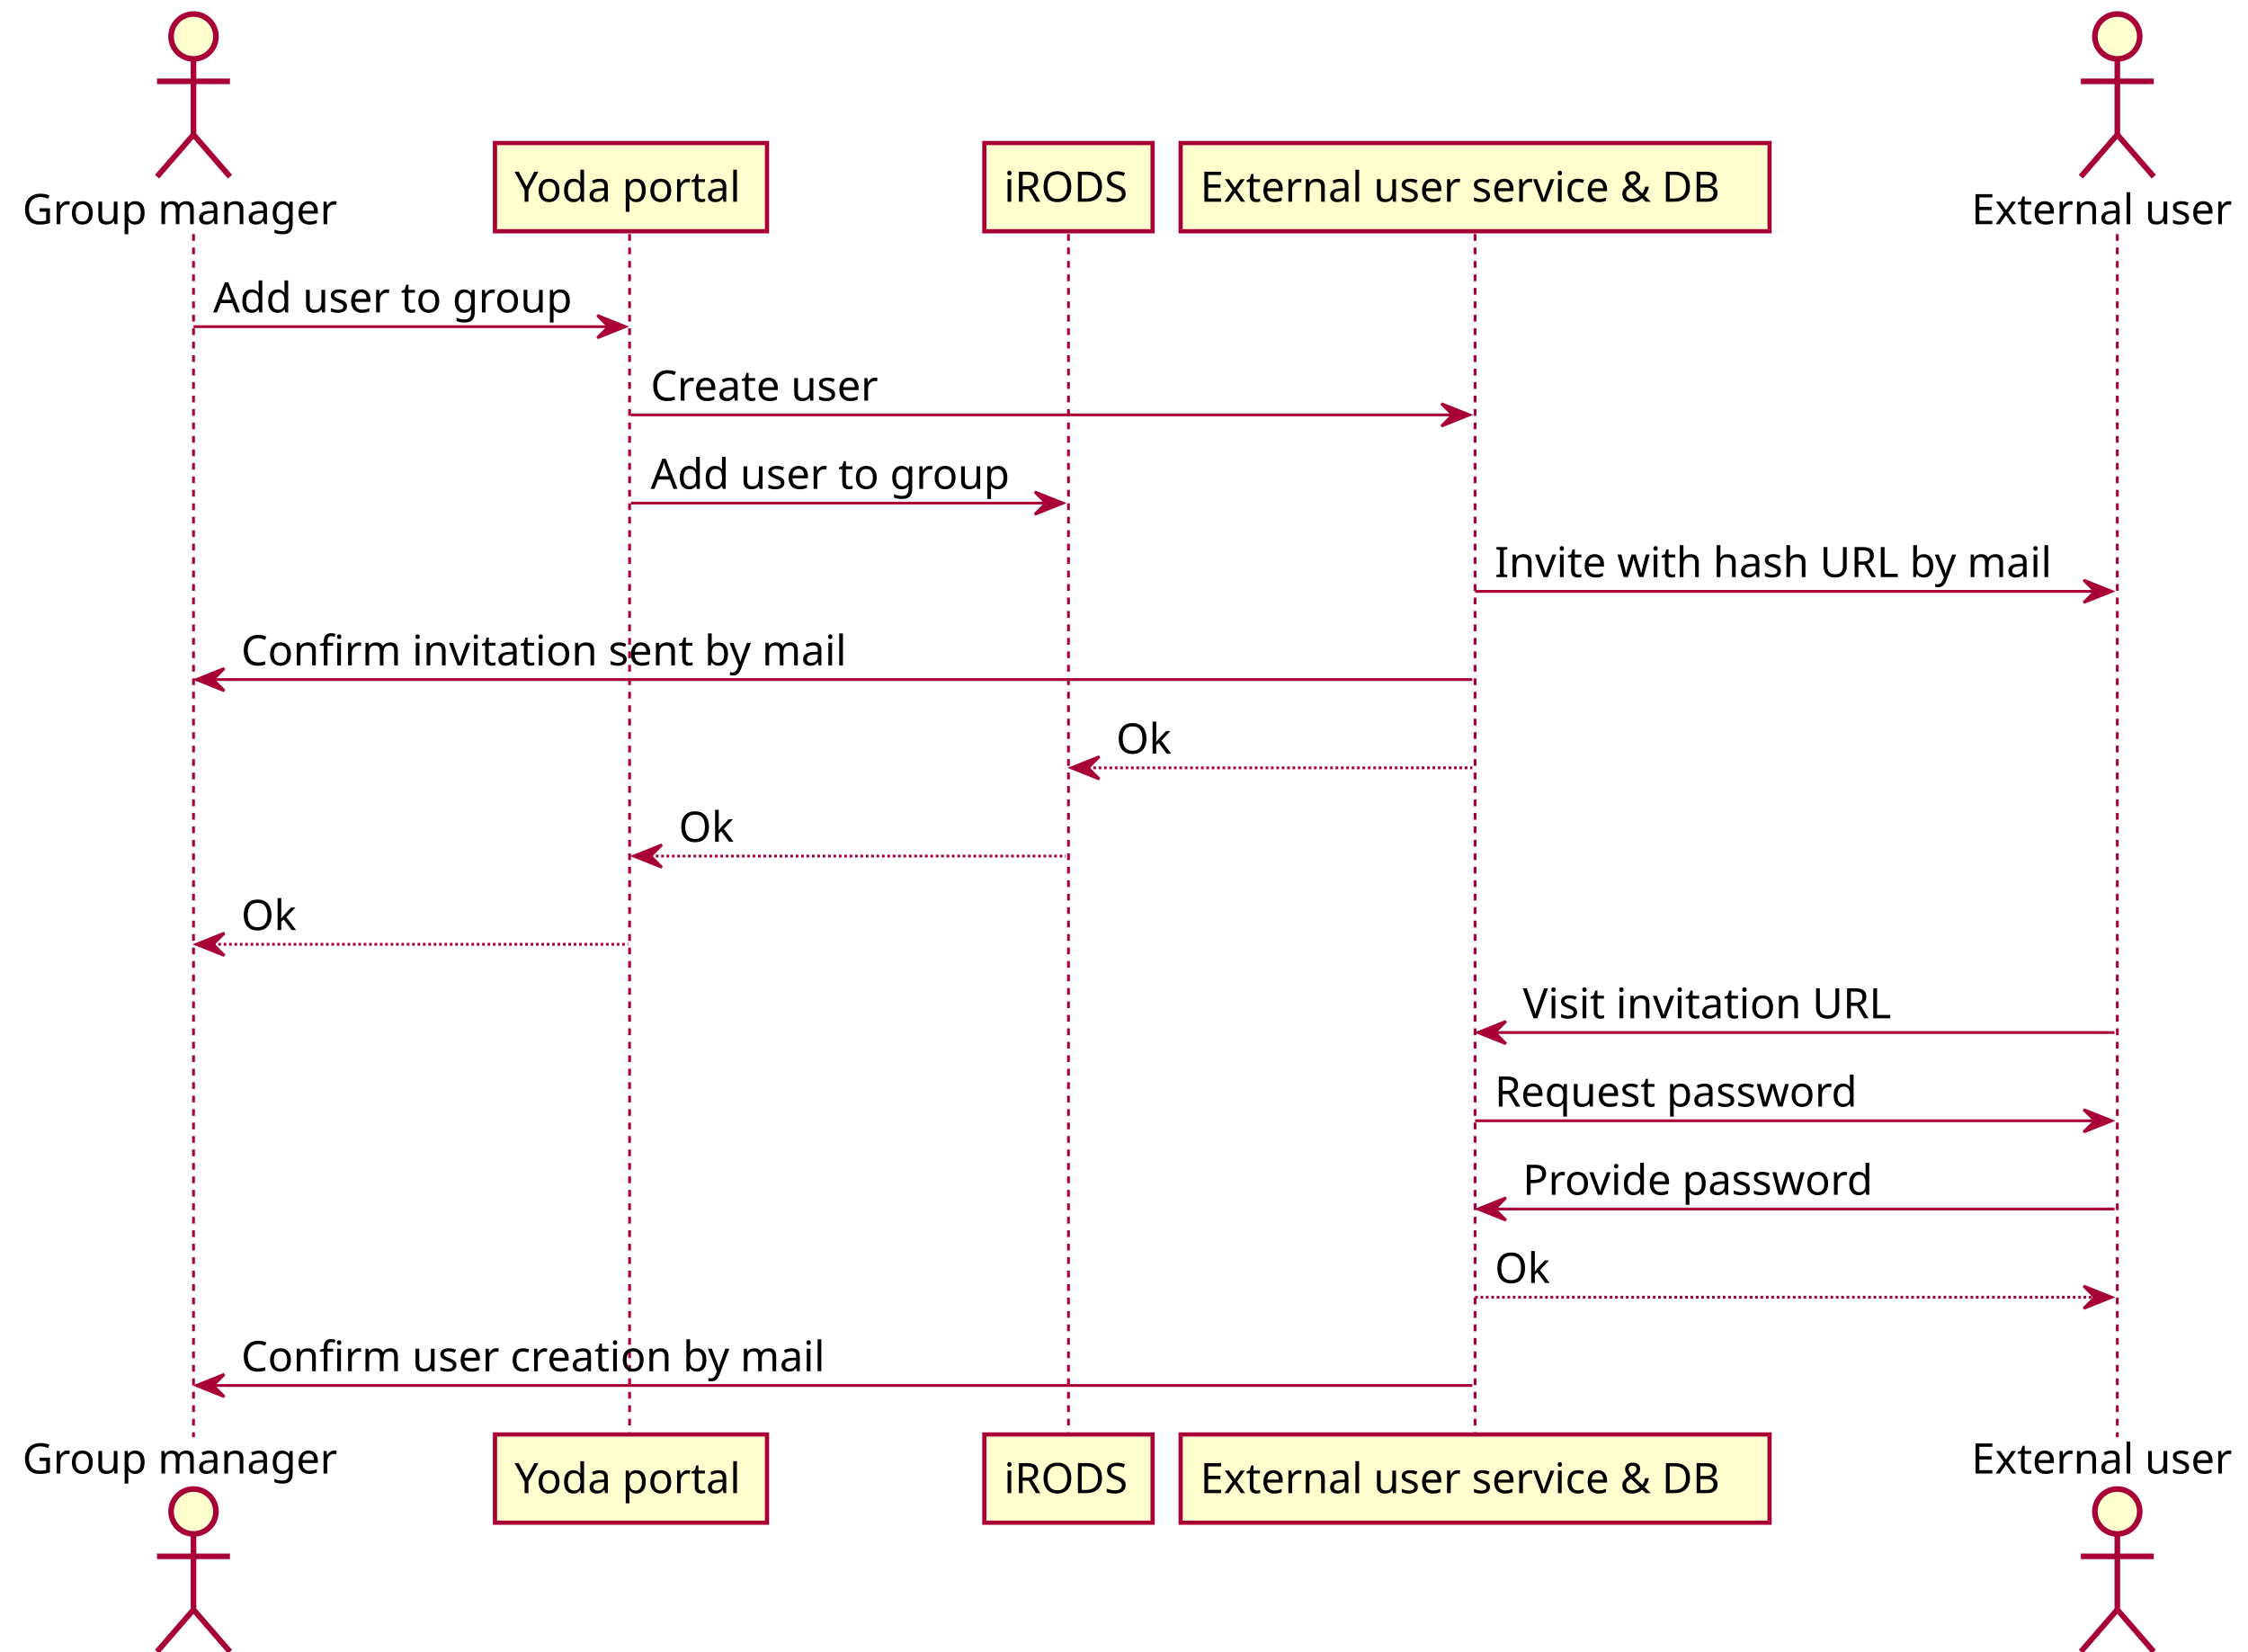
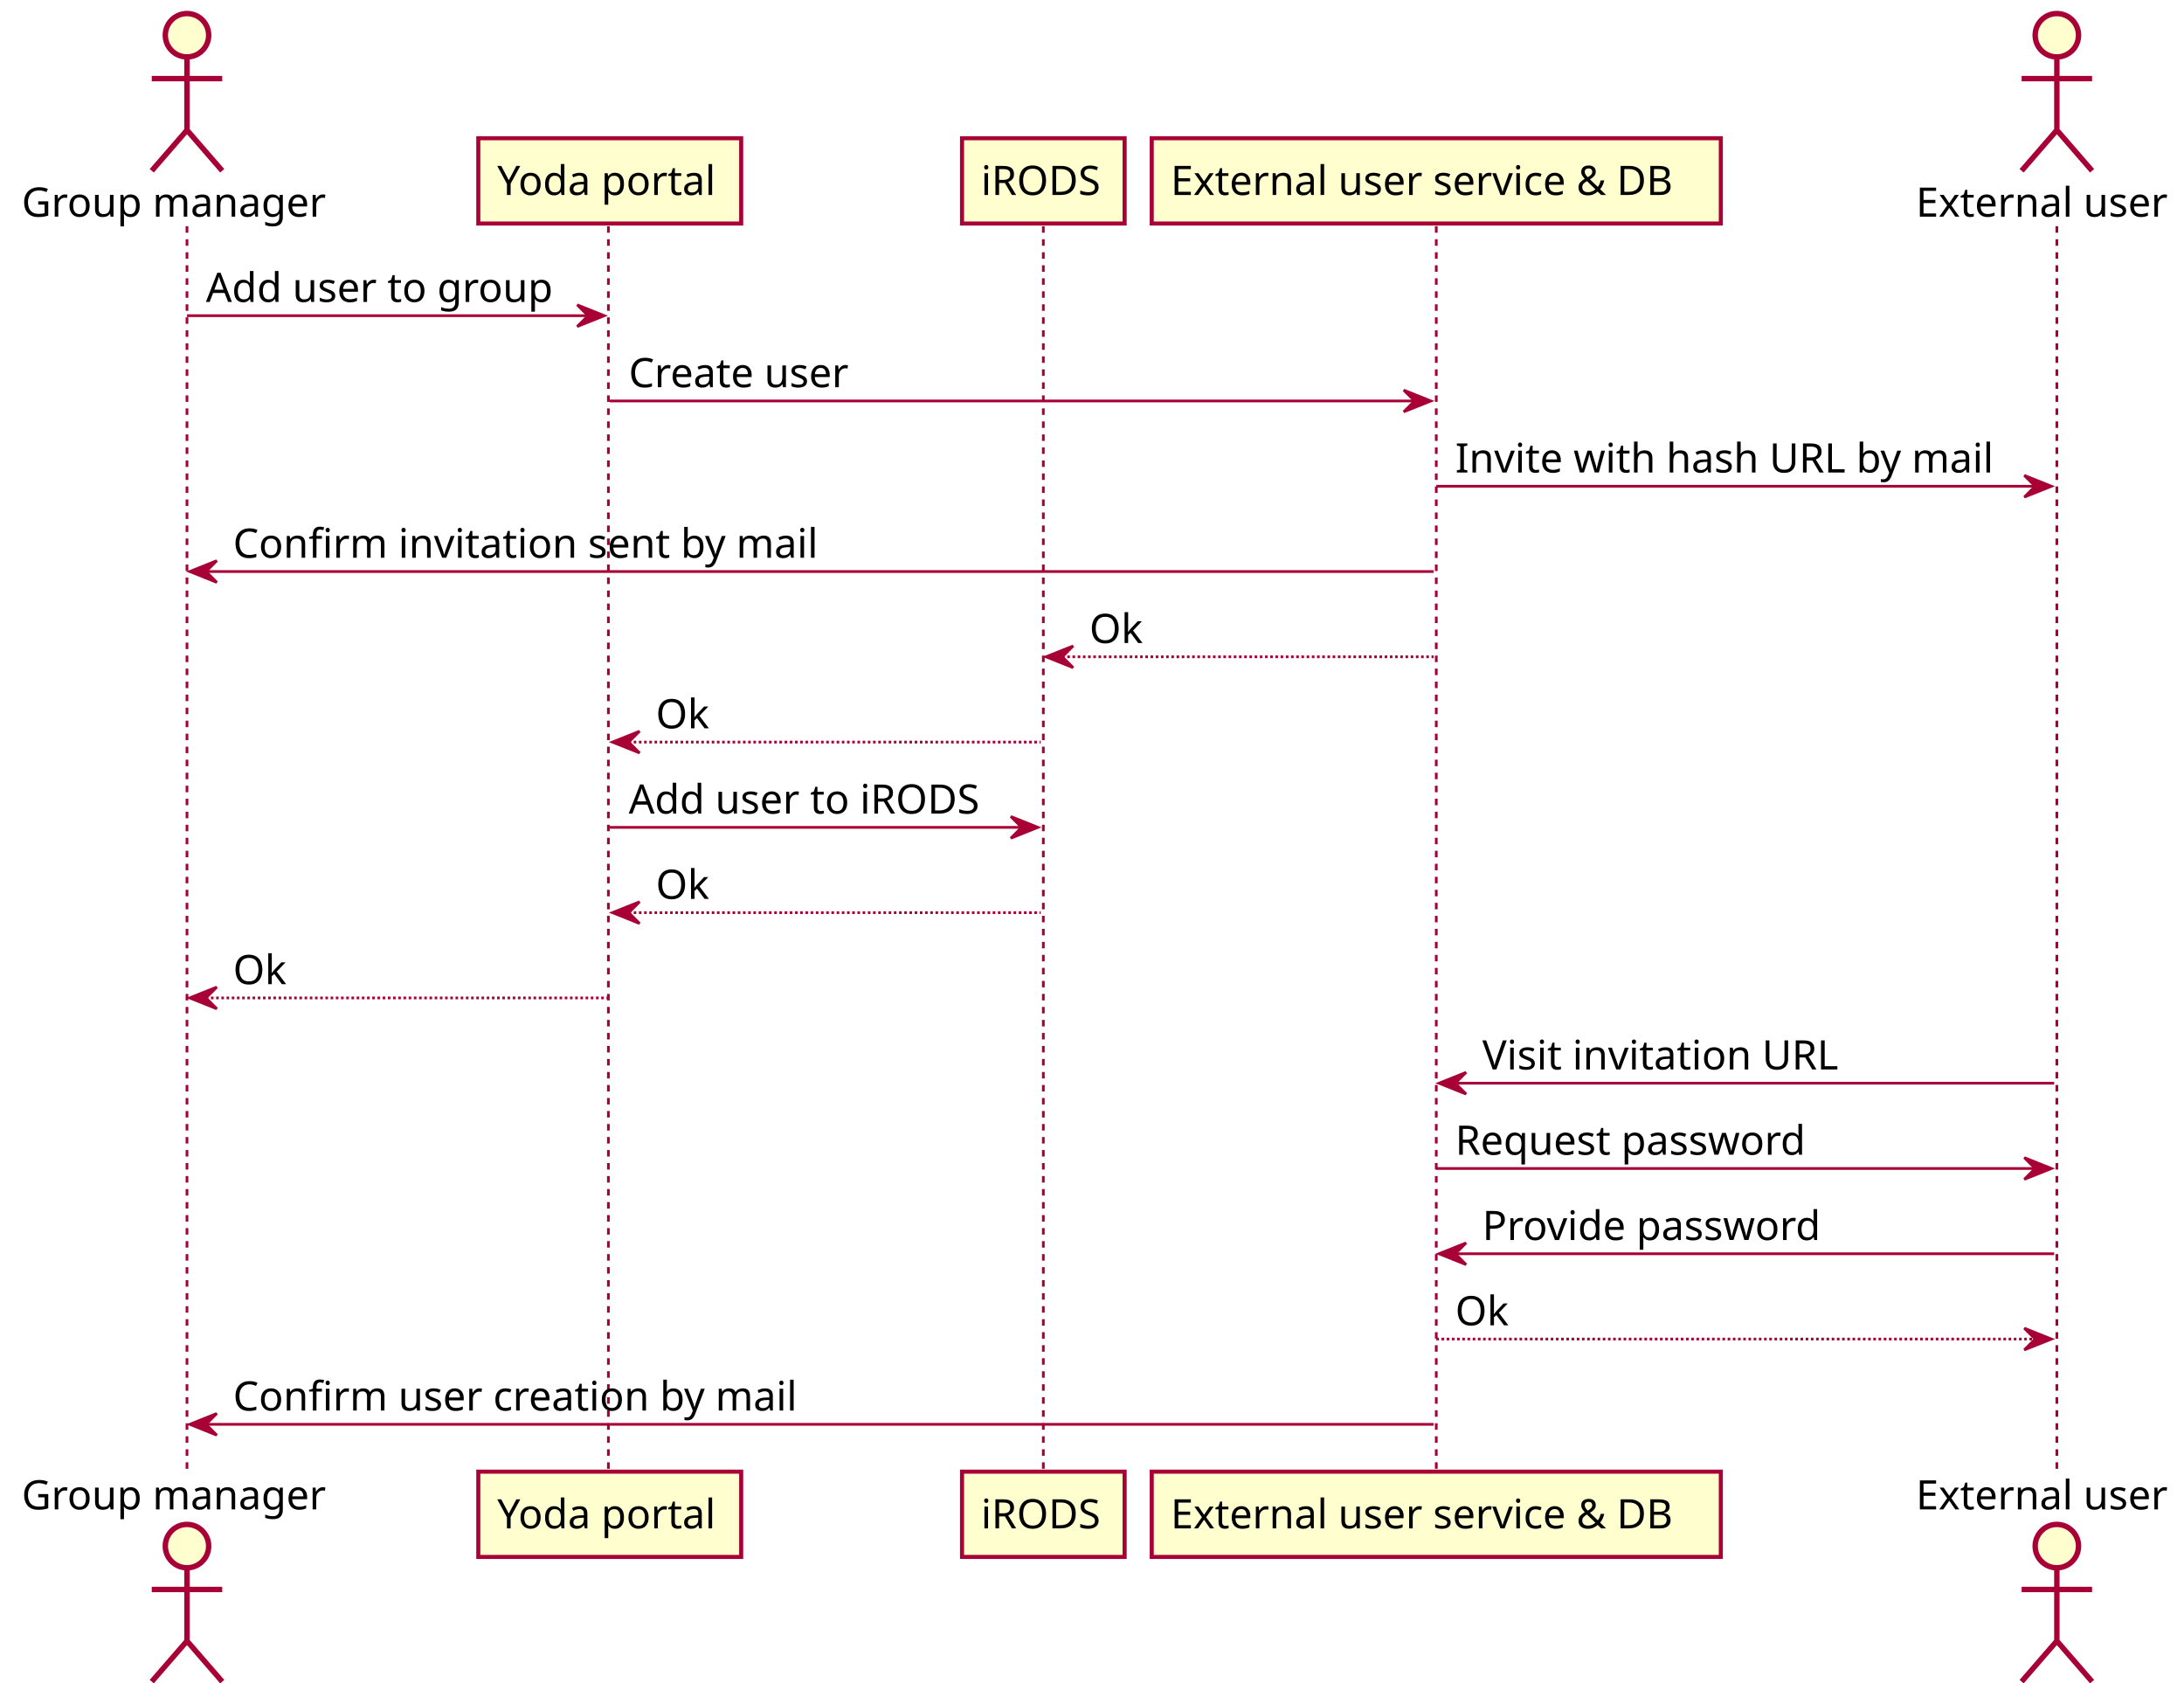
- <svg xmlns="http://www.w3.org/2000/svg" height="1227.083px" style="width:1670px;height:1227px;" version="1.1" viewBox="0 0 1670 1227" width="1670.833px">
+ <svg xmlns="http://www.w3.org/2000/svg" height="1293.75px" style="width:1679px;height:1293px;" version="1.1" viewBox="0 0 1679 1293" width="1679.167px">
  <defs />
  <g>
-     <line style="stroke: #A80036; stroke-width: 2.083; stroke-dasharray: 5.0,5.0;" x1="143.75" x2="143.75" y1="173.877" y2="1067.611" />
-     <line style="stroke: #A80036; stroke-width: 2.083; stroke-dasharray: 5.0,5.0;" x1="467.708" x2="467.708" y1="173.877" y2="1067.611" />
-     <line style="stroke: #A80036; stroke-width: 2.083; stroke-dasharray: 5.0,5.0;" x1="793.75" x2="793.75" y1="173.877" y2="1067.611" />
-     <line style="stroke: #A80036; stroke-width: 2.083; stroke-dasharray: 5.0,5.0;" x1="1095.833" x2="1095.833" y1="173.877" y2="1067.611" />
-     <line style="stroke: #A80036; stroke-width: 2.083; stroke-dasharray: 5.0,5.0;" x1="1572.917" x2="1572.917" y1="173.877" y2="1067.611" />
+     <line style="stroke: #A80036; stroke-width: 2.083; stroke-dasharray: 5.0,5.0;" x1="143.75" x2="143.75" y1="173.877" y2="1133.154" />
+     <line style="stroke: #A80036; stroke-width: 2.083; stroke-dasharray: 5.0,5.0;" x1="467.708" x2="467.708" y1="173.877" y2="1133.154" />
+     <line style="stroke: #A80036; stroke-width: 2.083; stroke-dasharray: 5.0,5.0;" x1="802.083" x2="802.083" y1="173.877" y2="1133.154" />
+     <line style="stroke: #A80036; stroke-width: 2.083; stroke-dasharray: 5.0,5.0;" x1="1104.167" x2="1104.167" y1="173.877" y2="1133.154" />
+     <line style="stroke: #A80036; stroke-width: 2.083; stroke-dasharray: 5.0,5.0;" x1="1581.25" x2="1581.25" y1="173.877" y2="1133.154" />
    <text fill="#000000" font-family="CMU Serif" font-size="31.25" lengthAdjust="spacingAndGlyphs" textLength="241.667" x="16.667" y="166.507">Group manager</text>
    <ellipse cx="143.75" cy="27.083" fill="#FEFECE" rx="16.667" ry="16.667" style="stroke: #A80036; stroke-width: 4.167;" />
    <path d="M143.75,43.75 L143.75,100 M116.667,60.417 L170.833,60.417 M143.75,100 L116.667,131.25 M143.75,100 L170.833,131.25 " fill="#FEFECE" style="stroke: #A80036; stroke-width: 4.167;" />
-     <text fill="#000000" font-family="CMU Serif" font-size="31.25" lengthAdjust="spacingAndGlyphs" textLength="241.667" x="16.667" y="1094.534">Group manager</text>
-     <ellipse cx="143.75" cy="1122.738" fill="#FEFECE" rx="16.667" ry="16.667" style="stroke: #A80036; stroke-width: 4.167;" />
-     <path d="M143.75,1139.404 L143.75,1195.654 M116.667,1156.071 L170.833,1156.071 M143.75,1195.654 L116.667,1226.904 M143.75,1195.654 L170.833,1226.904 " fill="#FEFECE" style="stroke: #A80036; stroke-width: 4.167;" />
+     <text fill="#000000" font-family="CMU Serif" font-size="31.25" lengthAdjust="spacingAndGlyphs" textLength="241.667" x="16.667" y="1160.078">Group manager</text>
+     <ellipse cx="143.75" cy="1188.281" fill="#FEFECE" rx="16.667" ry="16.667" style="stroke: #A80036; stroke-width: 4.167;" />
+     <path d="M143.75,1204.948 L143.75,1261.198 M116.667,1221.615 L170.833,1221.615 M143.75,1261.198 L116.667,1292.448 M143.75,1261.198 L170.833,1292.448 " fill="#FEFECE" style="stroke: #A80036; stroke-width: 4.167;" />
    <rect fill="#FEFECE" height="65.544" style="stroke: #A80036; stroke-width: 3.125;" width="202.083" x="367.708" y="106.25" />
    <text fill="#000000" font-family="CMU Serif" font-size="31.25" lengthAdjust="spacingAndGlyphs" textLength="172.917" x="382.292" y="149.84">Yoda portal</text>
-     <rect fill="#FEFECE" height="65.544" style="stroke: #A80036; stroke-width: 3.125;" width="202.083" x="367.708" y="1065.527" />
-     <text fill="#000000" font-family="CMU Serif" font-size="31.25" lengthAdjust="spacingAndGlyphs" textLength="172.917" x="382.292" y="1109.118">Yoda portal</text>
-     <rect fill="#FEFECE" height="65.544" style="stroke: #A80036; stroke-width: 3.125;" width="125" x="731.25" y="106.25" />
-     <text fill="#000000" font-family="CMU Serif" font-size="31.25" lengthAdjust="spacingAndGlyphs" textLength="95.833" x="745.833" y="149.84">iRODS</text>
-     <rect fill="#FEFECE" height="65.544" style="stroke: #A80036; stroke-width: 3.125;" width="125" x="731.25" y="1065.527" />
-     <text fill="#000000" font-family="CMU Serif" font-size="31.25" lengthAdjust="spacingAndGlyphs" textLength="95.833" x="745.833" y="1109.118">iRODS</text>
-     <rect fill="#FEFECE" height="65.544" style="stroke: #A80036; stroke-width: 3.125;" width="437.5" x="877.083" y="106.25" />
-     <text fill="#000000" font-family="CMU Serif" font-size="31.25" lengthAdjust="spacingAndGlyphs" textLength="408.333" x="891.667" y="149.84">External user service &amp; DB</text>
-     <rect fill="#FEFECE" height="65.544" style="stroke: #A80036; stroke-width: 3.125;" width="437.5" x="877.083" y="1065.527" />
-     <text fill="#000000" font-family="CMU Serif" font-size="31.25" lengthAdjust="spacingAndGlyphs" textLength="408.333" x="891.667" y="1109.118">External user service &amp; DB</text>
-     <text fill="#000000" font-family="CMU Serif" font-size="31.25" lengthAdjust="spacingAndGlyphs" textLength="204.167" x="1464.583" y="166.507">External user</text>
-     <ellipse cx="1572.917" cy="27.083" fill="#FEFECE" rx="16.667" ry="16.667" style="stroke: #A80036; stroke-width: 4.167;" />
-     <path d="M1572.917,43.75 L1572.917,100 M1545.833,60.417 L1600,60.417 M1572.917,100 L1545.833,131.25 M1572.917,100 L1600,131.25 " fill="#FEFECE" style="stroke: #A80036; stroke-width: 4.167;" />
-     <text fill="#000000" font-family="CMU Serif" font-size="31.25" lengthAdjust="spacingAndGlyphs" textLength="204.167" x="1464.583" y="1094.534">External user</text>
-     <ellipse cx="1572.917" cy="1122.738" fill="#FEFECE" rx="16.667" ry="16.667" style="stroke: #A80036; stroke-width: 4.167;" />
-     <path d="M1572.917,1139.404 L1572.917,1195.654 M1545.833,1156.071 L1600,1156.071 M1572.917,1195.654 L1545.833,1226.904 M1572.917,1195.654 L1600,1226.904 " fill="#FEFECE" style="stroke: #A80036; stroke-width: 4.167;" />
+     <rect fill="#FEFECE" height="65.544" style="stroke: #A80036; stroke-width: 3.125;" width="202.083" x="367.708" y="1131.071" />
+     <text fill="#000000" font-family="CMU Serif" font-size="31.25" lengthAdjust="spacingAndGlyphs" textLength="172.917" x="382.292" y="1174.661">Yoda portal</text>
+     <rect fill="#FEFECE" height="65.544" style="stroke: #A80036; stroke-width: 3.125;" width="125" x="739.583" y="106.25" />
+     <text fill="#000000" font-family="CMU Serif" font-size="31.25" lengthAdjust="spacingAndGlyphs" textLength="95.833" x="754.167" y="149.84">iRODS</text>
+     <rect fill="#FEFECE" height="65.544" style="stroke: #A80036; stroke-width: 3.125;" width="125" x="739.583" y="1131.071" />
+     <text fill="#000000" font-family="CMU Serif" font-size="31.25" lengthAdjust="spacingAndGlyphs" textLength="95.833" x="754.167" y="1174.661">iRODS</text>
+     <rect fill="#FEFECE" height="65.544" style="stroke: #A80036; stroke-width: 3.125;" width="437.5" x="885.417" y="106.25" />
+     <text fill="#000000" font-family="CMU Serif" font-size="31.25" lengthAdjust="spacingAndGlyphs" textLength="408.333" x="900" y="149.84">External user service &amp; DB</text>
+     <rect fill="#FEFECE" height="65.544" style="stroke: #A80036; stroke-width: 3.125;" width="437.5" x="885.417" y="1131.071" />
+     <text fill="#000000" font-family="CMU Serif" font-size="31.25" lengthAdjust="spacingAndGlyphs" textLength="408.333" x="900" y="1174.661">External user service &amp; DB</text>
+     <text fill="#000000" font-family="CMU Serif" font-size="31.25" lengthAdjust="spacingAndGlyphs" textLength="204.167" x="1472.917" y="166.507">External user</text>
+     <ellipse cx="1581.25" cy="27.083" fill="#FEFECE" rx="16.667" ry="16.667" style="stroke: #A80036; stroke-width: 4.167;" />
+     <path d="M1581.25,43.75 L1581.25,100 M1554.167,60.417 L1608.333,60.417 M1581.25,100 L1554.167,131.25 M1581.25,100 L1608.333,131.25 " fill="#FEFECE" style="stroke: #A80036; stroke-width: 4.167;" />
+     <text fill="#000000" font-family="CMU Serif" font-size="31.25" lengthAdjust="spacingAndGlyphs" textLength="204.167" x="1472.917" y="1160.078">External user</text>
+     <ellipse cx="1581.25" cy="1188.281" fill="#FEFECE" rx="16.667" ry="16.667" style="stroke: #A80036; stroke-width: 4.167;" />
+     <path d="M1581.25,1204.948 L1581.25,1261.198 M1554.167,1221.615 L1608.333,1221.615 M1581.25,1261.198 L1554.167,1292.448 M1581.25,1261.198 L1608.333,1292.448 " fill="#FEFECE" style="stroke: #A80036; stroke-width: 4.167;" />
    <polygon fill="#A80036" points="443.75,234.294,464.583,242.627,443.75,250.96,452.083,242.627" style="stroke: #A80036; stroke-width: 2.083;" />
    <line style="stroke: #A80036; stroke-width: 2.083;" x1="143.75" x2="456.25" y1="242.627" y2="242.627" />
    <text fill="#000000" font-family="CMU Serif" font-size="31.25" lengthAdjust="spacingAndGlyphs" textLength="275" x="158.333" y="232.051">Add user to group</text>
-     <polygon fill="#A80036" points="1070.833,299.837,1091.667,308.171,1070.833,316.504,1079.167,308.171" style="stroke: #A80036; stroke-width: 2.083;" />
-     <line style="stroke: #A80036; stroke-width: 2.083;" x1="468.75" x2="1083.333" y1="308.171" y2="308.171" />
+     <polygon fill="#A80036" points="1079.167,299.837,1100,308.171,1079.167,316.504,1087.5,308.171" style="stroke: #A80036; stroke-width: 2.083;" />
+     <line style="stroke: #A80036; stroke-width: 2.083;" x1="468.75" x2="1091.667" y1="308.171" y2="308.171" />
    <text fill="#000000" font-family="CMU Serif" font-size="31.25" lengthAdjust="spacingAndGlyphs" textLength="179.167" x="483.333" y="297.594">Create user</text>
-     <polygon fill="#A80036" points="768.75,365.381,789.583,373.714,768.75,382.048,777.083,373.714" style="stroke: #A80036; stroke-width: 2.083;" />
-     <line style="stroke: #A80036; stroke-width: 2.083;" x1="468.75" x2="781.25" y1="373.714" y2="373.714" />
-     <text fill="#000000" font-family="CMU Serif" font-size="31.25" lengthAdjust="spacingAndGlyphs" textLength="275" x="483.333" y="363.138">Add user to group</text>
-     <polygon fill="#A80036" points="1547.917,430.925,1568.75,439.258,1547.917,447.591,1556.25,439.258" style="stroke: #A80036; stroke-width: 2.083;" />
-     <line style="stroke: #A80036; stroke-width: 2.083;" x1="1095.833" x2="1560.417" y1="439.258" y2="439.258" />
-     <text fill="#000000" font-family="CMU Serif" font-size="31.25" lengthAdjust="spacingAndGlyphs" textLength="427.083" x="1110.417" y="428.681">Invite with hash URL by mail</text>
-     <polygon fill="#A80036" points="166.667,496.468,145.833,504.801,166.667,513.135,158.333,504.801" style="stroke: #A80036; stroke-width: 2.083;" />
-     <line style="stroke: #A80036; stroke-width: 2.083;" x1="154.167" x2="1093.75" y1="504.801" y2="504.801" />
-     <text fill="#000000" font-family="CMU Serif" font-size="31.25" lengthAdjust="spacingAndGlyphs" textLength="460.417" x="179.167" y="494.225">Confirm invitation sent by mail</text>
-     <polygon fill="#A80036" points="816.667,562.012,795.833,570.345,816.667,578.678,808.333,570.345" style="stroke: #A80036; stroke-width: 2.083;" />
-     <line style="stroke: #A80036; stroke-width: 2.083; stroke-dasharray: 2.0,2.0;" x1="804.167" x2="1093.75" y1="570.345" y2="570.345" />
-     <text fill="#000000" font-family="CMU Serif" font-size="31.25" lengthAdjust="spacingAndGlyphs" textLength="41.667" x="829.167" y="559.769">Ok</text>
-     <polygon fill="#A80036" points="491.667,627.555,470.833,635.889,491.667,644.222,483.333,635.889" style="stroke: #A80036; stroke-width: 2.083;" />
-     <line style="stroke: #A80036; stroke-width: 2.083; stroke-dasharray: 2.0,2.0;" x1="479.167" x2="791.667" y1="635.889" y2="635.889" />
-     <text fill="#000000" font-family="CMU Serif" font-size="31.25" lengthAdjust="spacingAndGlyphs" textLength="41.667" x="504.167" y="625.312">Ok</text>
-     <polygon fill="#A80036" points="166.667,693.099,145.833,701.432,166.667,709.766,158.333,701.432" style="stroke: #A80036; stroke-width: 2.083;" />
-     <line style="stroke: #A80036; stroke-width: 2.083; stroke-dasharray: 2.0,2.0;" x1="154.167" x2="466.667" y1="701.432" y2="701.432" />
-     <text fill="#000000" font-family="CMU Serif" font-size="31.25" lengthAdjust="spacingAndGlyphs" textLength="41.667" x="179.167" y="690.856">Ok</text>
-     <polygon fill="#A80036" points="1118.75,758.643,1097.917,766.976,1118.75,775.309,1110.417,766.976" style="stroke: #A80036; stroke-width: 2.083;" />
-     <line style="stroke: #A80036; stroke-width: 2.083;" x1="1106.25" x2="1570.833" y1="766.976" y2="766.976" />
-     <text fill="#000000" font-family="CMU Serif" font-size="31.25" lengthAdjust="spacingAndGlyphs" textLength="279.167" x="1131.25" y="756.399">Visit invitation URL</text>
-     <polygon fill="#A80036" points="1547.917,824.186,1568.75,832.519,1547.917,840.853,1556.25,832.519" style="stroke: #A80036; stroke-width: 2.083;" />
-     <line style="stroke: #A80036; stroke-width: 2.083;" x1="1095.833" x2="1560.417" y1="832.519" y2="832.519" />
-     <text fill="#000000" font-family="CMU Serif" font-size="31.25" lengthAdjust="spacingAndGlyphs" textLength="283.333" x="1110.417" y="821.943">Request password</text>
-     <polygon fill="#A80036" points="1118.75,889.73,1097.917,898.063,1118.75,906.396,1110.417,898.063" style="stroke: #A80036; stroke-width: 2.083;" />
-     <line style="stroke: #A80036; stroke-width: 2.083;" x1="1106.25" x2="1570.833" y1="898.063" y2="898.063" />
-     <text fill="#000000" font-family="CMU Serif" font-size="31.25" lengthAdjust="spacingAndGlyphs" textLength="268.75" x="1131.25" y="887.487">Provide password</text>
-     <polygon fill="#A80036" points="1547.917,955.273,1568.75,963.607,1547.917,971.94,1556.25,963.607" style="stroke: #A80036; stroke-width: 2.083;" />
-     <line style="stroke: #A80036; stroke-width: 2.083; stroke-dasharray: 2.0,2.0;" x1="1095.833" x2="1560.417" y1="963.607" y2="963.607" />
-     <text fill="#000000" font-family="CMU Serif" font-size="31.25" lengthAdjust="spacingAndGlyphs" textLength="41.667" x="1110.417" y="953.03">Ok</text>
-     <polygon fill="#A80036" points="166.667,1020.817,145.833,1029.15,166.667,1037.484,158.333,1029.15" style="stroke: #A80036; stroke-width: 2.083;" />
-     <line style="stroke: #A80036; stroke-width: 2.083;" x1="154.167" x2="1093.75" y1="1029.15" y2="1029.15" />
-     <text fill="#000000" font-family="CMU Serif" font-size="31.25" lengthAdjust="spacingAndGlyphs" textLength="447.917" x="179.167" y="1018.574">Confirm user creation by mail</text>
+     <polygon fill="#A80036" points="1556.25,365.381,1577.083,373.714,1556.25,382.048,1564.583,373.714" style="stroke: #A80036; stroke-width: 2.083;" />
+     <line style="stroke: #A80036; stroke-width: 2.083;" x1="1104.167" x2="1568.75" y1="373.714" y2="373.714" />
+     <text fill="#000000" font-family="CMU Serif" font-size="31.25" lengthAdjust="spacingAndGlyphs" textLength="427.083" x="1118.75" y="363.138">Invite with hash URL by mail</text>
+     <polygon fill="#A80036" points="166.667,430.925,145.833,439.258,166.667,447.591,158.333,439.258" style="stroke: #A80036; stroke-width: 2.083;" />
+     <line style="stroke: #A80036; stroke-width: 2.083;" x1="154.167" x2="1102.083" y1="439.258" y2="439.258" />
+     <text fill="#000000" font-family="CMU Serif" font-size="31.25" lengthAdjust="spacingAndGlyphs" textLength="460.417" x="179.167" y="428.681">Confirm invitation sent by mail</text>
+     <polygon fill="#A80036" points="825,496.468,804.167,504.801,825,513.135,816.667,504.801" style="stroke: #A80036; stroke-width: 2.083;" />
+     <line style="stroke: #A80036; stroke-width: 2.083; stroke-dasharray: 2.0,2.0;" x1="812.5" x2="1102.083" y1="504.801" y2="504.801" />
+     <text fill="#000000" font-family="CMU Serif" font-size="31.25" lengthAdjust="spacingAndGlyphs" textLength="41.667" x="837.5" y="494.225">Ok</text>
+     <polygon fill="#A80036" points="491.667,562.012,470.833,570.345,491.667,578.678,483.333,570.345" style="stroke: #A80036; stroke-width: 2.083;" />
+     <line style="stroke: #A80036; stroke-width: 2.083; stroke-dasharray: 2.0,2.0;" x1="479.167" x2="800" y1="570.345" y2="570.345" />
+     <text fill="#000000" font-family="CMU Serif" font-size="31.25" lengthAdjust="spacingAndGlyphs" textLength="41.667" x="504.167" y="559.769">Ok</text>
+     <polygon fill="#A80036" points="777.083,627.555,797.917,635.889,777.083,644.222,785.417,635.889" style="stroke: #A80036; stroke-width: 2.083;" />
+     <line style="stroke: #A80036; stroke-width: 2.083;" x1="468.75" x2="789.583" y1="635.889" y2="635.889" />
+     <text fill="#000000" font-family="CMU Serif" font-size="31.25" lengthAdjust="spacingAndGlyphs" textLength="283.333" x="483.333" y="625.312">Add user to iRODS</text>
+     <polygon fill="#A80036" points="491.667,693.099,470.833,701.432,491.667,709.766,483.333,701.432" style="stroke: #A80036; stroke-width: 2.083;" />
+     <line style="stroke: #A80036; stroke-width: 2.083; stroke-dasharray: 2.0,2.0;" x1="479.167" x2="800" y1="701.432" y2="701.432" />
+     <text fill="#000000" font-family="CMU Serif" font-size="31.25" lengthAdjust="spacingAndGlyphs" textLength="41.667" x="504.167" y="690.856">Ok</text>
+     <polygon fill="#A80036" points="166.667,758.643,145.833,766.976,166.667,775.309,158.333,766.976" style="stroke: #A80036; stroke-width: 2.083;" />
+     <line style="stroke: #A80036; stroke-width: 2.083; stroke-dasharray: 2.0,2.0;" x1="154.167" x2="466.667" y1="766.976" y2="766.976" />
+     <text fill="#000000" font-family="CMU Serif" font-size="31.25" lengthAdjust="spacingAndGlyphs" textLength="41.667" x="179.167" y="756.399">Ok</text>
+     <polygon fill="#A80036" points="1127.083,824.186,1106.25,832.519,1127.083,840.853,1118.75,832.519" style="stroke: #A80036; stroke-width: 2.083;" />
+     <line style="stroke: #A80036; stroke-width: 2.083;" x1="1114.583" x2="1579.167" y1="832.519" y2="832.519" />
+     <text fill="#000000" font-family="CMU Serif" font-size="31.25" lengthAdjust="spacingAndGlyphs" textLength="279.167" x="1139.583" y="821.943">Visit invitation URL</text>
+     <polygon fill="#A80036" points="1556.25,889.73,1577.083,898.063,1556.25,906.396,1564.583,898.063" style="stroke: #A80036; stroke-width: 2.083;" />
+     <line style="stroke: #A80036; stroke-width: 2.083;" x1="1104.167" x2="1568.75" y1="898.063" y2="898.063" />
+     <text fill="#000000" font-family="CMU Serif" font-size="31.25" lengthAdjust="spacingAndGlyphs" textLength="283.333" x="1118.75" y="887.487">Request password</text>
+     <polygon fill="#A80036" points="1127.083,955.273,1106.25,963.607,1127.083,971.94,1118.75,963.607" style="stroke: #A80036; stroke-width: 2.083;" />
+     <line style="stroke: #A80036; stroke-width: 2.083;" x1="1114.583" x2="1579.167" y1="963.607" y2="963.607" />
+     <text fill="#000000" font-family="CMU Serif" font-size="31.25" lengthAdjust="spacingAndGlyphs" textLength="268.75" x="1139.583" y="953.03">Provide password</text>
+     <polygon fill="#A80036" points="1556.25,1020.817,1577.083,1029.15,1556.25,1037.484,1564.583,1029.15" style="stroke: #A80036; stroke-width: 2.083;" />
+     <line style="stroke: #A80036; stroke-width: 2.083; stroke-dasharray: 2.0,2.0;" x1="1104.167" x2="1568.75" y1="1029.15" y2="1029.15" />
+     <text fill="#000000" font-family="CMU Serif" font-size="31.25" lengthAdjust="spacingAndGlyphs" textLength="41.667" x="1118.75" y="1018.574">Ok</text>
+     <polygon fill="#A80036" points="166.667,1086.361,145.833,1094.694,166.667,1103.027,158.333,1094.694" style="stroke: #A80036; stroke-width: 2.083;" />
+     <line style="stroke: #A80036; stroke-width: 2.083;" x1="154.167" x2="1102.083" y1="1094.694" y2="1094.694" />
+     <text fill="#000000" font-family="CMU Serif" font-size="31.25" lengthAdjust="spacingAndGlyphs" textLength="447.917" x="179.167" y="1084.118">Confirm user creation by mail</text>
  </g>
</svg>
